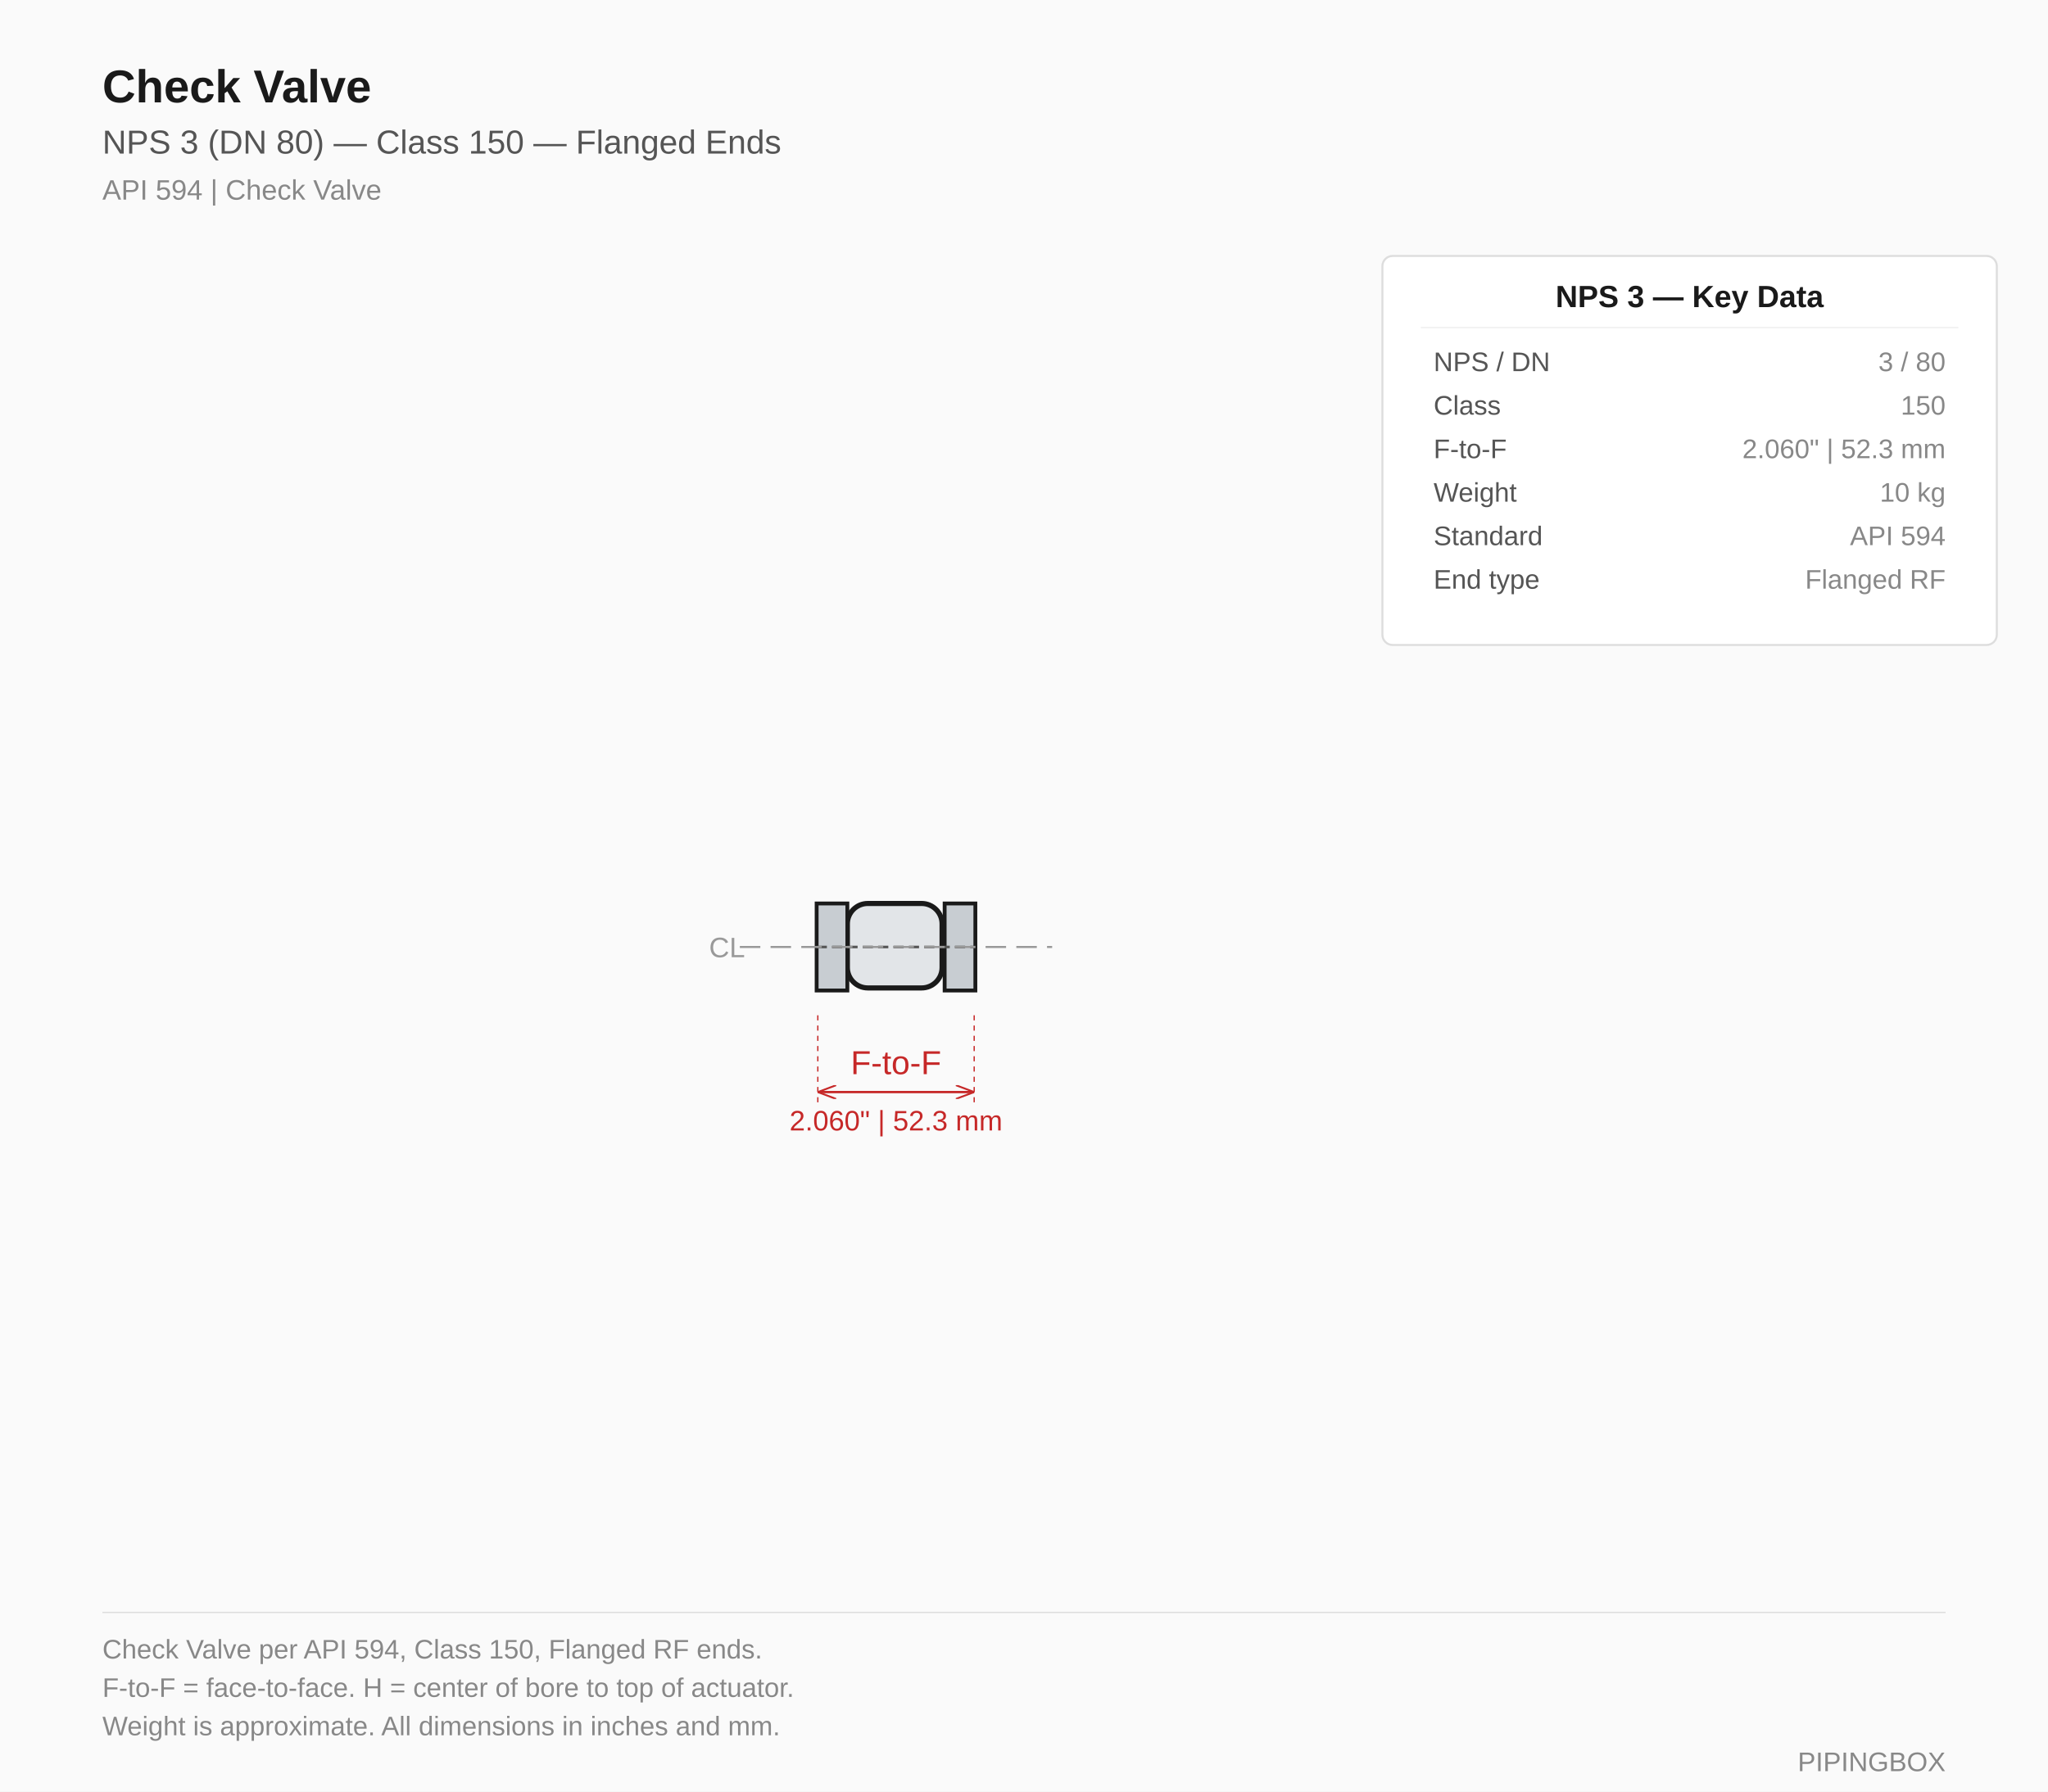
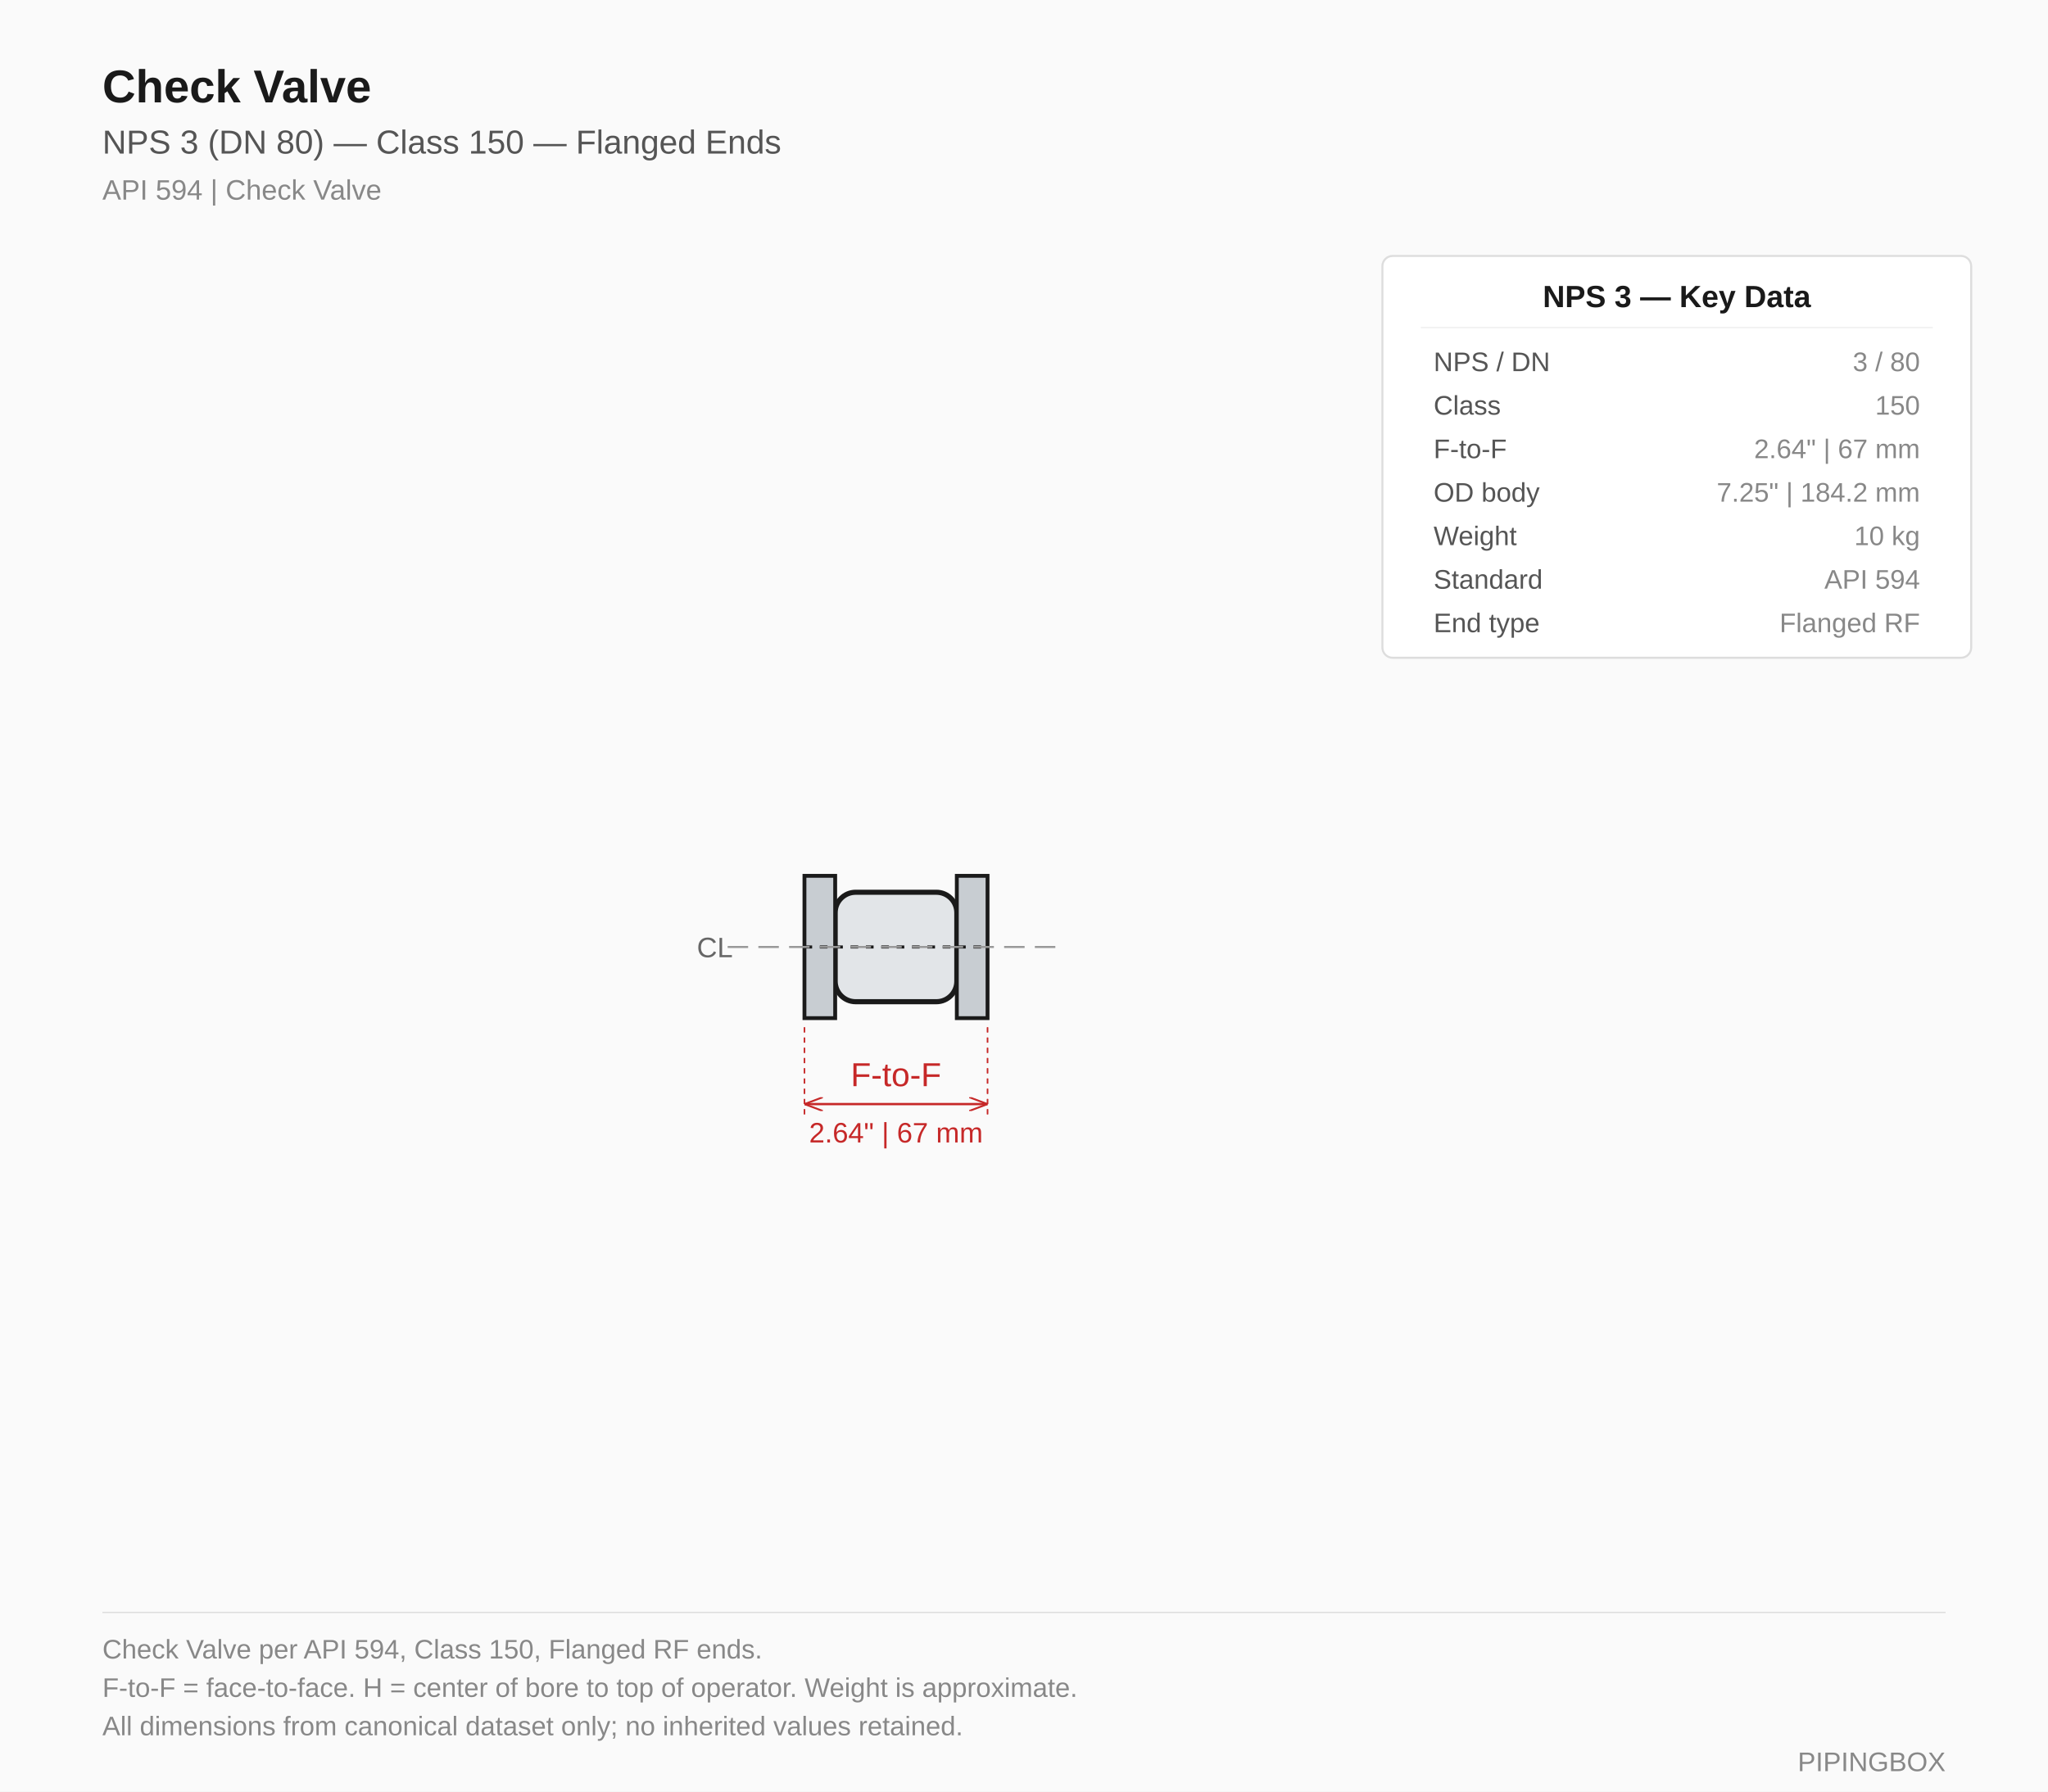
<svg xmlns="http://www.w3.org/2000/svg" viewBox="0 0 800 700" width="800" height="700">
  <defs>
    <style>
    .profile{stroke:#1a1a1a;stroke-width:2;fill:#e2e5e8}
-     .bore{stroke:#555;stroke-width:1;fill:none;stroke-dasharray:4 2}
+     .profile2{stroke:#1a1a1a;stroke-width:1.6;fill:#d0d5da}
+     .winding{stroke:#555;stroke-width:1;fill:none}
    .centerline{stroke:#999;stroke-width:.8;stroke-dasharray:8 4;fill:none}
    .dim-line{stroke:#c62828;stroke-width:.9;fill:none}
    .dim-text{font-family:'Segoe UI',Arial,sans-serif;font-size:13px;fill:#c62828;text-anchor:middle}
    .dim-sub{font-family:'Segoe UI',Arial,sans-serif;font-size:11px;fill:#c62828;text-anchor:middle}
    .title{font-family:'Segoe UI',Arial,sans-serif;font-size:18px;font-weight:600;fill:#1a1a1a}
    .subtitle{font-family:'Segoe UI',Arial,sans-serif;font-size:13px;fill:#555}
    .std-ref{font-family:'Segoe UI',Arial,sans-serif;font-size:11px;fill:#888}
    .note{font-family:'Segoe UI',Arial,sans-serif;font-size:10.5px;fill:#888}
-     .label{font-family:'Segoe UI',Arial,sans-serif;font-size:11px;fill:#999;text-anchor:middle}
+     .label{font-family:'Segoe UI',Arial,sans-serif;font-size:11px;fill:#666;text-anchor:middle}
    .tbl-hdr{font-family:'Segoe UI',Arial,sans-serif;font-size:12px;fill:#1a1a1a;font-weight:600;text-anchor:middle}
    .tbl-key{font-family:'Segoe UI',Arial,sans-serif;font-size:10.5px;fill:#555;text-anchor:start}
    .tbl-val{font-family:'Segoe UI',Arial,sans-serif;font-size:10.5px;fill:#888;text-anchor:end}
+     .bore{stroke:#1a1a1a;stroke-width:1.2;stroke-dasharray:3 3;fill:none}
  </style>
    <marker id="as" markerWidth="8" markerHeight="6" refX="0" refY="3" orient="auto">
      <path d="M8,0 L0,3 L8,6" fill="none" stroke="#c62828" stroke-width=".8" />
    </marker>
    <marker id="ae" markerWidth="8" markerHeight="6" refX="8" refY="3" orient="auto">
      <path d="M0,0 L8,3 L0,6" fill="none" stroke="#c62828" stroke-width=".8" />
    </marker>
  </defs>
  <rect width="800" height="700" fill="#fafafa" />
  <text x="40" y="40" class="title">Check Valve</text>
  <text x="40" y="60" class="subtitle">NPS 3 (DN 80) — Class 150 — Flanged Ends</text>
  <text x="40" y="78" class="std-ref">API 594 | Check Valve</text>
-   <rect x="331" y="353" width="37" height="33" rx="8" class="profile" />
-   <rect x="319" y="353" width="12" height="34" fill="#c8cdd2" stroke="#1a1a1a" stroke-width="1.5" />
-   <rect x="369" y="353" width="12" height="34" fill="#c8cdd2" stroke="#1a1a1a" stroke-width="1.5" />
-   <line x1="319" y1="370" x2="381" y2="370" class="bore" />
-   <line x1="289" y1="370" x2="411" y2="370" class="centerline" />
-   <text x="284" y="374" class="label" text-anchor="end">CL</text>
-   <line x1="319.46" y1="396.686" x2="319.46" y2="431.686" stroke="#c62828" stroke-width=".5" stroke-dasharray="2 2" />
-   <line x1="380.54" y1="396.686" x2="380.54" y2="431.686" stroke="#c62828" stroke-width=".5" stroke-dasharray="2 2" />
-   <line x1="319.46" y1="426.686" x2="380.54" y2="426.686" class="dim-line" marker-start="url(#as)" marker-end="url(#ae)" />
-   <text x="350" y="419.686" class="dim-text">F-to-F</text>
-   <text x="350" y="441.686" class="dim-sub">2.060" | 52.3 mm</text>
-   <rect x="540" y="100" width="240" height="152" rx="4" fill="white" stroke="#ddd" stroke-width=".8" />
-   <text x="660" y="120" class="tbl-hdr">NPS 3 — Key Data</text>
-   <line x1="555" y1="128" x2="765" y2="128" stroke="#eee" stroke-width=".5" />
+   <rect x="326.24" y="348.616" width="47.52" height="42.768" rx="8" class="profile" />
+   <rect x="314.24" y="342.201" width="12" height="55.598" fill="#c8cdd2" stroke="#1a1a1a" stroke-width="1.5" />
+   <rect x="373.76" y="342.201" width="12" height="55.598" fill="#c8cdd2" stroke="#1a1a1a" stroke-width="1.5" />
+   <line x1="314.24" y1="370" x2="385.76" y2="370" class="bore" />
+   <line x1="284.24" y1="370" x2="415.76" y2="370" class="centerline" />
+   <text x="279.24" y="374" class="label" text-anchor="end">CL</text>
+   <line x1="314.24" y1="401.384" x2="314.24" y2="436.384" stroke="#c62828" stroke-width=".5" stroke-dasharray="2 2" />
+   <line x1="385.76" y1="401.384" x2="385.76" y2="436.384" stroke="#c62828" stroke-width=".5" stroke-dasharray="2 2" />
+   <line x1="314.24" y1="431.384" x2="385.76" y2="431.384" class="dim-line" marker-start="url(#as)" marker-end="url(#ae)" />
+   <text x="350" y="424.384" class="dim-text">F-to-F</text>
+   <text x="350" y="446.384" class="dim-sub">2.64" | 67 mm</text>
+   <line x1="314.24" y1="401.384" x2="314.24" y2="436.384" stroke="#c62828" stroke-width=".5" stroke-dasharray="2 2" />
+   <line x1="385.76" y1="401.384" x2="385.76" y2="436.384" stroke="#c62828" stroke-width=".5" stroke-dasharray="2 2" />
+   <rect x="540" y="100" width="230" height="157" rx="4" fill="white" stroke="#ddd" stroke-width=".8" />
+   <text x="655" y="120" class="tbl-hdr">NPS 3 — Key Data</text>
+   <line x1="555" y1="128" x2="755" y2="128" stroke="#eee" stroke-width=".5" />
  <text x="560" y="145" class="tbl-key">NPS / DN</text>
-   <text x="760" y="145" class="tbl-val">3 / 80</text>
+   <text x="750" y="145" class="tbl-val">3 / 80</text>
  <text x="560" y="162" class="tbl-key">Class</text>
-   <text x="760" y="162" class="tbl-val">150</text>
+   <text x="750" y="162" class="tbl-val">150</text>
  <text x="560" y="179" class="tbl-key">F-to-F</text>
-   <text x="760" y="179" class="tbl-val">2.060" | 52.3 mm</text>
-   <text x="560" y="196" class="tbl-key">Weight</text>
-   <text x="760" y="196" class="tbl-val">10 kg</text>
-   <text x="560" y="213" class="tbl-key">Standard</text>
-   <text x="760" y="213" class="tbl-val">API 594</text>
-   <text x="560" y="230" class="tbl-key">End type</text>
-   <text x="760" y="230" class="tbl-val">Flanged RF</text>
+   <text x="750" y="179" class="tbl-val">2.64" | 67 mm</text>
+   <text x="560" y="196" class="tbl-key">OD body</text>
+   <text x="750" y="196" class="tbl-val">7.25" | 184.2 mm</text>
+   <text x="560" y="213" class="tbl-key">Weight</text>
+   <text x="750" y="213" class="tbl-val">10 kg</text>
+   <text x="560" y="230" class="tbl-key">Standard</text>
+   <text x="750" y="230" class="tbl-val">API 594</text>
+   <text x="560" y="247" class="tbl-key">End type</text>
+   <text x="750" y="247" class="tbl-val">Flanged RF</text>
  <line x1="40" y1="630" x2="760" y2="630" stroke="#ddd" stroke-width=".5" />
  <text x="40" y="648" class="note">Check Valve per API 594, Class 150, Flanged RF ends.</text>
-   <text x="40" y="663" class="note">F-to-F = face-to-face. H = center of bore to top of actuator.</text>
-   <text x="40" y="678" class="note">Weight is approximate. All dimensions in inches and mm.</text>
+   <text x="40" y="663" class="note">F-to-F = face-to-face. H = center of bore to top of operator. Weight is approximate.</text>
+   <text x="40" y="678" class="note">All dimensions from canonical dataset only; no inherited values retained.</text>
  <text x="760" y="692" class="note" text-anchor="end" fill="#ccc">PIPINGBOX</text>
</svg>
